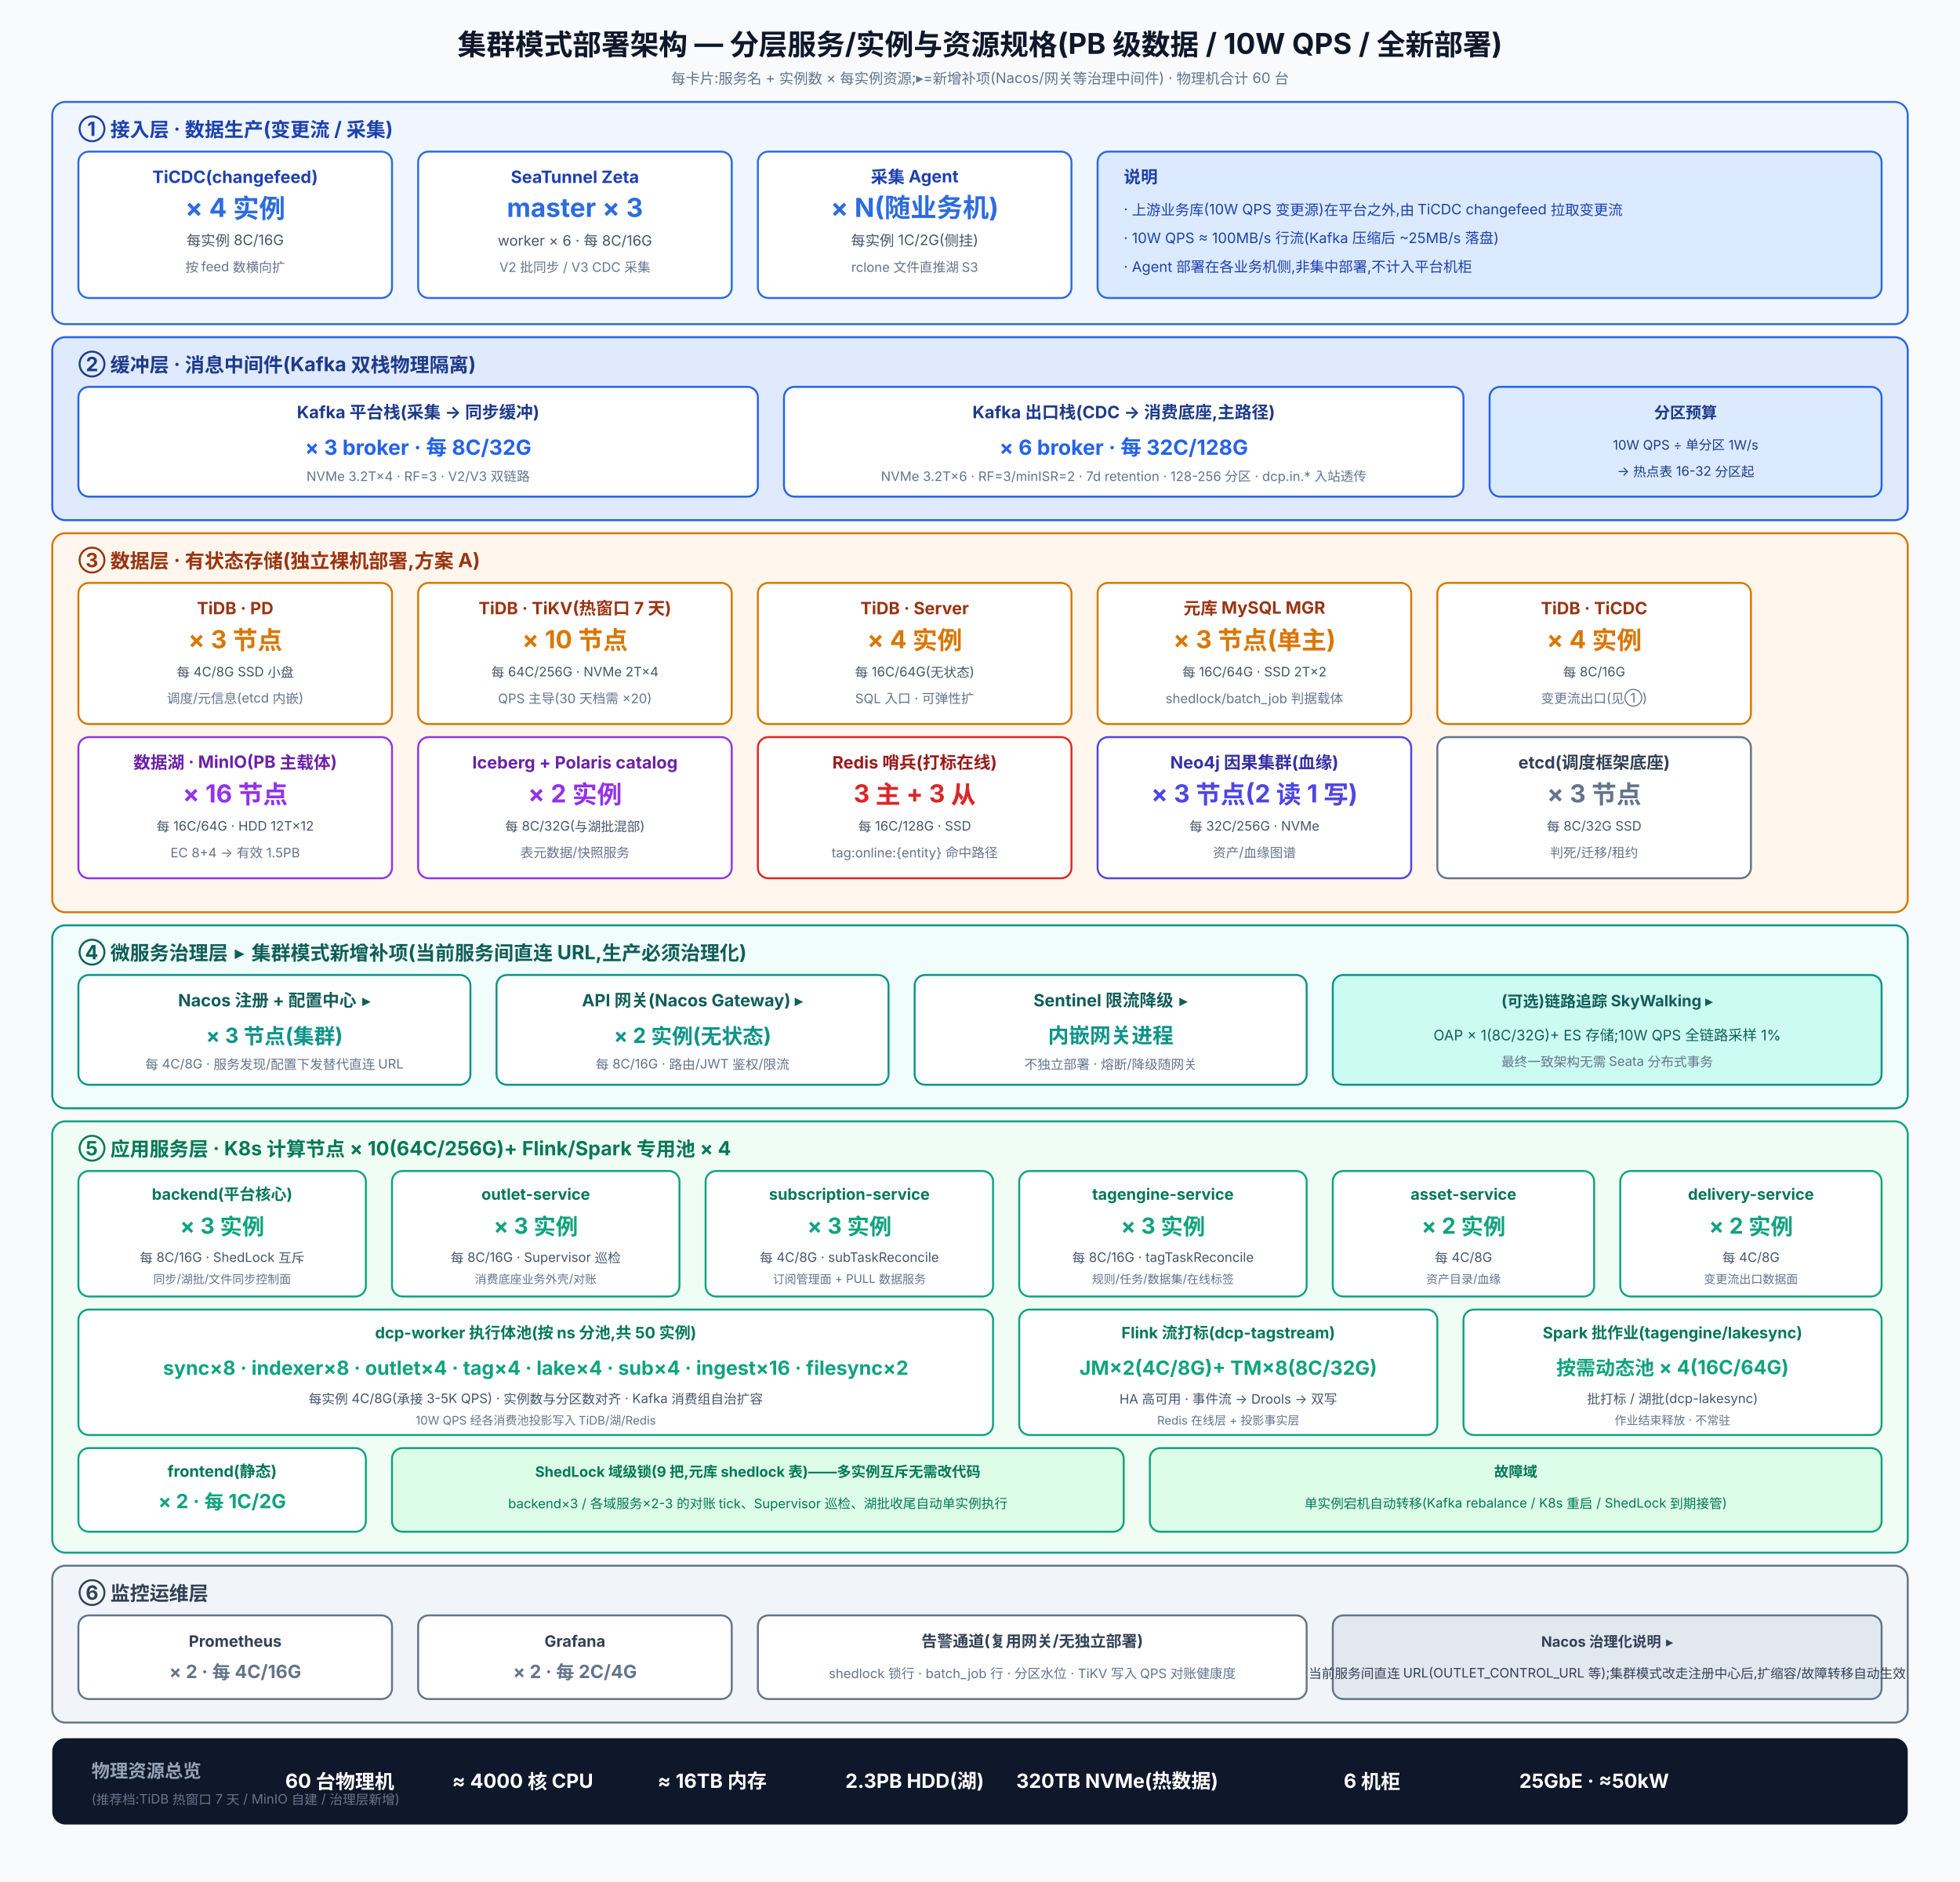
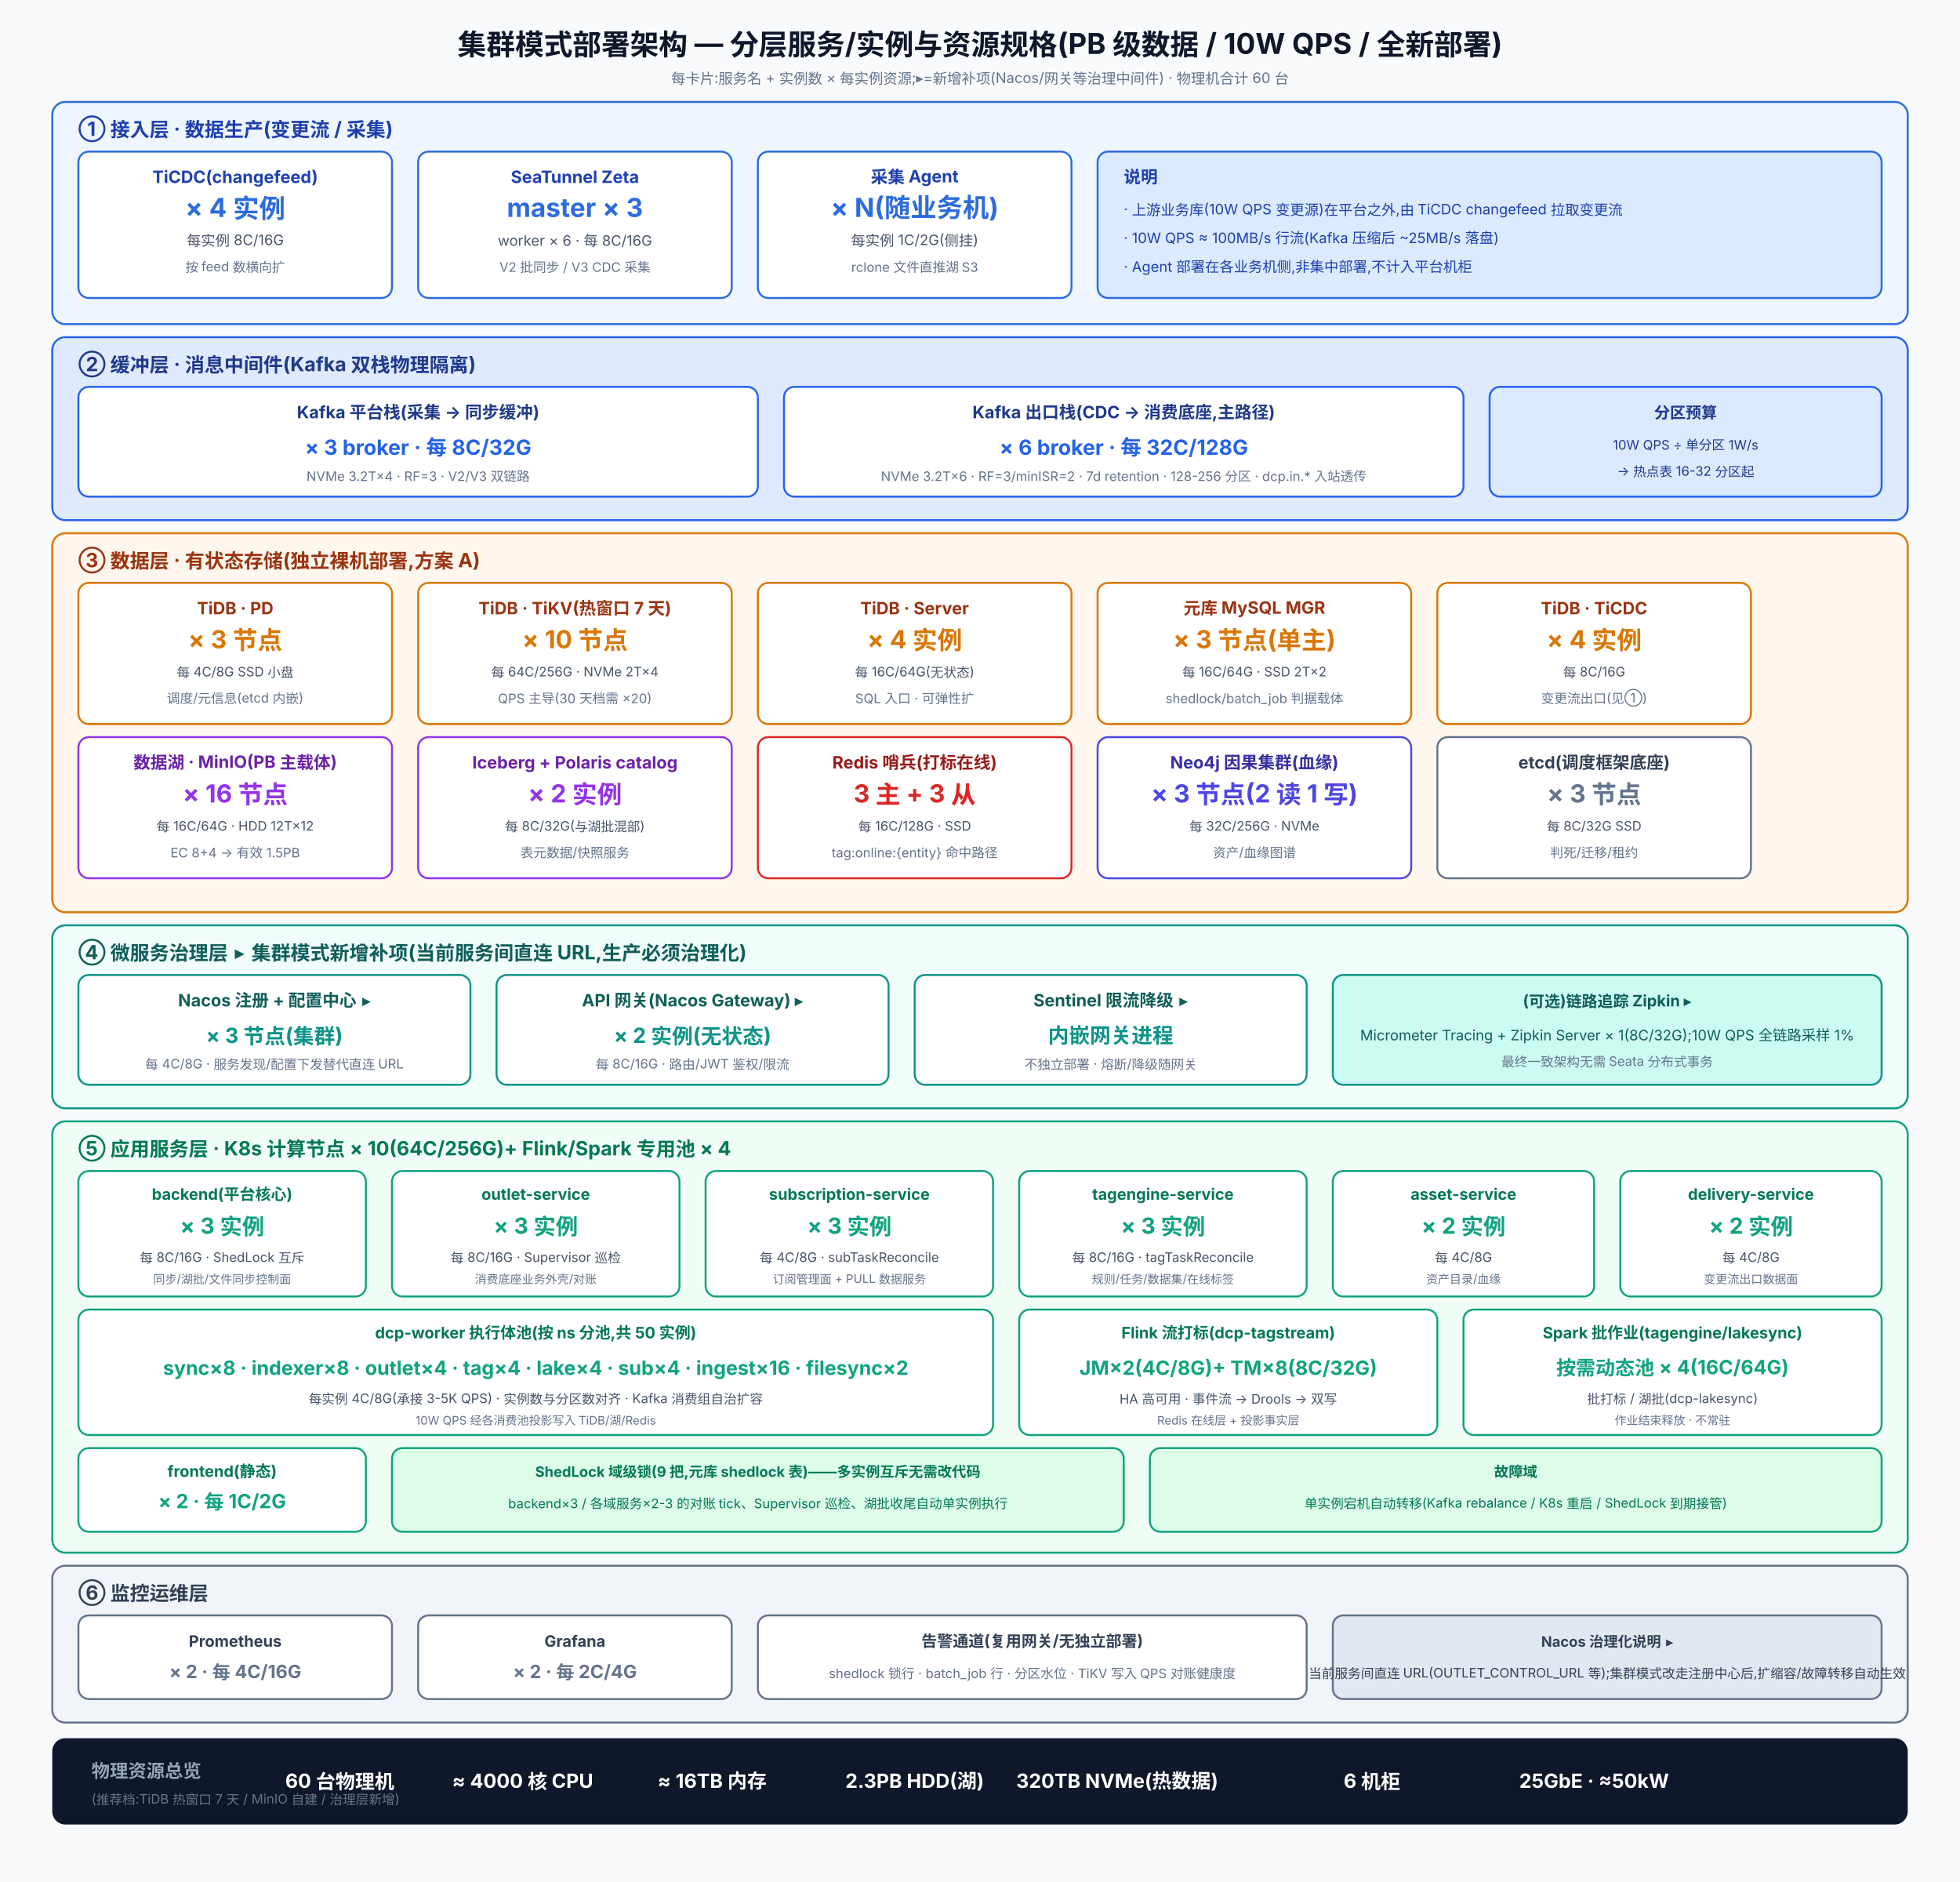
<svg xmlns="http://www.w3.org/2000/svg" viewBox="0 0 1500 1440" font-family="-apple-system, 'PingFang SC', 'Microsoft YaHei', sans-serif">
  <rect x="0" y="0" width="1500" height="1440" fill="#f8fafc" />
  <text x="750" y="42" font-size="22" font-weight="bold" fill="#0f172a" text-anchor="middle">集群模式部署架构 — 分层服务/实例与资源规格(PB 级数据 / 10W QPS / 全新部署)</text>
  <text x="750" y="64" font-size="11" fill="#64748b" text-anchor="middle">每卡片:服务名 + 实例数 × 每实例资源;▸=新增补项(Nacos/网关等治理中间件) · 物理机合计 60 台</text>
  <rect x="40" y="78" width="1420" height="170" rx="10" fill="#eff6ff" stroke="#2d6cdf" stroke-width="1.5" />
  <text x="60" y="104" font-size="15" font-weight="bold" fill="#1e40af">① 接入层 · 数据生产(变更流 / 采集)</text>
  <rect x="60" y="116" width="240" height="112" rx="8" fill="#ffffff" stroke="#2d6cdf" stroke-width="1.5" />
  <text x="180" y="140" font-size="13" font-weight="bold" fill="#1e40af" text-anchor="middle">TiCDC(changefeed)</text>
  <text x="180" y="166" font-size="20" font-weight="bold" fill="#2d6cdf" text-anchor="middle">× 4 实例</text>
  <text x="180" y="188" font-size="11" fill="#475569" text-anchor="middle">每实例 8C/16G</text>
  <text x="180" y="208" font-size="10" fill="#64748b" text-anchor="middle">按 feed 数横向扩</text>
  <rect x="320" y="116" width="240" height="112" rx="8" fill="#ffffff" stroke="#2d6cdf" stroke-width="1.5" />
  <text x="440" y="140" font-size="13" font-weight="bold" fill="#1e40af" text-anchor="middle">SeaTunnel Zeta</text>
  <text x="440" y="166" font-size="20" font-weight="bold" fill="#2d6cdf" text-anchor="middle">master × 3</text>
  <text x="440" y="188" font-size="11" fill="#475569" text-anchor="middle">worker × 6 · 每 8C/16G</text>
  <text x="440" y="208" font-size="10" fill="#64748b" text-anchor="middle">V2 批同步 / V3 CDC 采集</text>
  <rect x="580" y="116" width="240" height="112" rx="8" fill="#ffffff" stroke="#2d6cdf" stroke-width="1.5" />
  <text x="700" y="140" font-size="13" font-weight="bold" fill="#1e40af" text-anchor="middle">采集 Agent</text>
  <text x="700" y="166" font-size="20" font-weight="bold" fill="#2d6cdf" text-anchor="middle">× N(随业务机)</text>
  <text x="700" y="188" font-size="11" fill="#475569" text-anchor="middle">每实例 1C/2G(侧挂)</text>
  <text x="700" y="208" font-size="10" fill="#64748b" text-anchor="middle">rclone 文件直推湖 S3</text>
  <rect x="840" y="116" width="600" height="112" rx="8" fill="#dbeafe" stroke="#2d6cdf" stroke-width="1.5" />
  <text x="860" y="140" font-size="13" font-weight="bold" fill="#1e40af">说明</text>
  <text x="860" y="164" font-size="11" fill="#1e40af">· 上游业务库(10W QPS 变更源)在平台之外,由 TiCDC changefeed 拉取变更流</text>
  <text x="860" y="186" font-size="11" fill="#1e40af">· 10W QPS ≈ 100MB/s 行流(Kafka 压缩后 ~25MB/s 落盘)</text>
  <text x="860" y="208" font-size="11" fill="#1e40af">· Agent 部署在各业务机侧,非集中部署,不计入平台机柜</text>
  <rect x="40" y="258" width="1420" height="140" rx="10" fill="#e0eaff" stroke="#2563eb" stroke-width="1.5" />
  <text x="60" y="284" font-size="15" font-weight="bold" fill="#1e3a8a">② 缓冲层 · 消息中间件(Kafka 双栈物理隔离)</text>
  <rect x="60" y="296" width="520" height="84" rx="8" fill="#ffffff" stroke="#2563eb" stroke-width="1.5" />
  <text x="320" y="320" font-size="13" font-weight="bold" fill="#1e3a8a" text-anchor="middle">Kafka 平台栈(采集 → 同步缓冲)</text>
  <text x="320" y="348" font-size="16" font-weight="bold" fill="#2563eb" text-anchor="middle">× 3 broker · 每 8C/32G</text>
  <text x="320" y="368" font-size="10" fill="#64748b" text-anchor="middle">NVMe 3.2T×4 · RF=3 · V2/V3 双链路</text>
  <rect x="600" y="296" width="520" height="84" rx="8" fill="#ffffff" stroke="#2563eb" stroke-width="1.5" />
  <text x="860" y="320" font-size="13" font-weight="bold" fill="#1e3a8a" text-anchor="middle">Kafka 出口栈(CDC → 消费底座,主路径)</text>
  <text x="860" y="348" font-size="16" font-weight="bold" fill="#2563eb" text-anchor="middle">× 6 broker · 每 32C/128G</text>
  <text x="860" y="368" font-size="10" fill="#64748b" text-anchor="middle">NVMe 3.2T×6 · RF=3/minISR=2 · 7d retention · 128-256 分区 · dcp.in.* 入站透传</text>
  <rect x="1140" y="296" width="300" height="84" rx="8" fill="#dbeafe" stroke="#2563eb" stroke-width="1.5" />
  <text x="1290" y="320" font-size="12" font-weight="bold" fill="#1e3a8a" text-anchor="middle">分区预算</text>
  <text x="1290" y="344" font-size="10" fill="#1e3a8a" text-anchor="middle">10W QPS ÷ 单分区 1W/s</text>
  <text x="1290" y="364" font-size="10" fill="#1e3a8a" text-anchor="middle">→ 热点表 16-32 分区起</text>
  <rect x="40" y="408" width="1420" height="290" rx="10" fill="#fff7ed" stroke="#d97706" stroke-width="1.5" />
  <text x="60" y="434" font-size="15" font-weight="bold" fill="#9a3412">③ 数据层 · 有状态存储(独立裸机部署,方案 A)</text>
  <rect x="60" y="446" width="240" height="108" rx="8" fill="#ffffff" stroke="#d97706" stroke-width="1.5" />
  <text x="180" y="470" font-size="13" font-weight="bold" fill="#9a3412" text-anchor="middle">TiDB · PD</text>
  <text x="180" y="496" font-size="19" font-weight="bold" fill="#d97706" text-anchor="middle">× 3 节点</text>
  <text x="180" y="518" font-size="10" fill="#475569" text-anchor="middle">每 4C/8G SSD 小盘</text>
  <text x="180" y="538" font-size="10" fill="#64748b" text-anchor="middle">调度/元信息(etcd 内嵌)</text>
  <rect x="320" y="446" width="240" height="108" rx="8" fill="#ffffff" stroke="#d97706" stroke-width="1.5" />
  <text x="440" y="470" font-size="13" font-weight="bold" fill="#9a3412" text-anchor="middle">TiDB · TiKV(热窗口 7 天)</text>
  <text x="440" y="496" font-size="19" font-weight="bold" fill="#d97706" text-anchor="middle">× 10 节点</text>
  <text x="440" y="518" font-size="10" fill="#475569" text-anchor="middle">每 64C/256G · NVMe 2T×4</text>
  <text x="440" y="538" font-size="10" fill="#64748b" text-anchor="middle">QPS 主导(30 天档需 ×20)</text>
  <rect x="580" y="446" width="240" height="108" rx="8" fill="#ffffff" stroke="#d97706" stroke-width="1.5" />
  <text x="700" y="470" font-size="13" font-weight="bold" fill="#9a3412" text-anchor="middle">TiDB · Server</text>
  <text x="700" y="496" font-size="19" font-weight="bold" fill="#d97706" text-anchor="middle">× 4 实例</text>
  <text x="700" y="518" font-size="10" fill="#475569" text-anchor="middle">每 16C/64G(无状态)</text>
  <text x="700" y="538" font-size="10" fill="#64748b" text-anchor="middle">SQL 入口 · 可弹性扩</text>
  <rect x="840" y="446" width="240" height="108" rx="8" fill="#ffffff" stroke="#d97706" stroke-width="1.5" />
  <text x="960" y="470" font-size="13" font-weight="bold" fill="#9a3412" text-anchor="middle">元库 MySQL MGR</text>
  <text x="960" y="496" font-size="19" font-weight="bold" fill="#d97706" text-anchor="middle">× 3 节点(单主)</text>
  <text x="960" y="518" font-size="10" fill="#475569" text-anchor="middle">每 16C/64G · SSD 2T×2</text>
  <text x="960" y="538" font-size="10" fill="#64748b" text-anchor="middle">shedlock/batch_job 判据载体</text>
  <rect x="1100" y="446" width="240" height="108" rx="8" fill="#ffffff" stroke="#d97706" stroke-width="1.5" />
  <text x="1220" y="470" font-size="13" font-weight="bold" fill="#9a3412" text-anchor="middle">TiDB · TiCDC</text>
  <text x="1220" y="496" font-size="19" font-weight="bold" fill="#d97706" text-anchor="middle">× 4 实例</text>
  <text x="1220" y="518" font-size="10" fill="#475569" text-anchor="middle">每 8C/16G</text>
  <text x="1220" y="538" font-size="10" fill="#64748b" text-anchor="middle">变更流出口(见①)</text>
  <rect x="60" y="564" width="240" height="108" rx="8" fill="#ffffff" stroke="#9333ea" stroke-width="1.5" />
  <text x="180" y="588" font-size="13" font-weight="bold" fill="#6b21a8" text-anchor="middle">数据湖 · MinIO(PB 主载体)</text>
  <text x="180" y="614" font-size="19" font-weight="bold" fill="#9333ea" text-anchor="middle">× 16 节点</text>
  <text x="180" y="636" font-size="10" fill="#475569" text-anchor="middle">每 16C/64G · HDD 12T×12</text>
  <text x="180" y="656" font-size="10" fill="#64748b" text-anchor="middle">EC 8+4 → 有效 1.5PB</text>
  <rect x="320" y="564" width="240" height="108" rx="8" fill="#ffffff" stroke="#9333ea" stroke-width="1.5" />
  <text x="440" y="588" font-size="13" font-weight="bold" fill="#6b21a8" text-anchor="middle">Iceberg + Polaris catalog</text>
  <text x="440" y="614" font-size="19" font-weight="bold" fill="#9333ea" text-anchor="middle">× 2 实例</text>
  <text x="440" y="636" font-size="10" fill="#475569" text-anchor="middle">每 8C/32G(与湖批混部)</text>
  <text x="440" y="656" font-size="10" fill="#64748b" text-anchor="middle">表元数据/快照服务</text>
  <rect x="580" y="564" width="240" height="108" rx="8" fill="#ffffff" stroke="#dc2626" stroke-width="1.5" />
  <text x="700" y="588" font-size="13" font-weight="bold" fill="#991b1b" text-anchor="middle">Redis 哨兵(打标在线)</text>
  <text x="700" y="614" font-size="19" font-weight="bold" fill="#dc2626" text-anchor="middle">3 主 + 3 从</text>
  <text x="700" y="636" font-size="10" fill="#475569" text-anchor="middle">每 16C/128G · SSD</text>
  <text x="700" y="656" font-size="10" fill="#64748b" text-anchor="middle">tag:online:{entity} 命中路径</text>
  <rect x="840" y="564" width="240" height="108" rx="8" fill="#ffffff" stroke="#4f46e5" stroke-width="1.5" />
  <text x="960" y="588" font-size="13" font-weight="bold" fill="#3730a3" text-anchor="middle">Neo4j 因果集群(血缘)</text>
  <text x="960" y="614" font-size="19" font-weight="bold" fill="#4f46e5" text-anchor="middle">× 3 节点(2 读 1 写)</text>
  <text x="960" y="636" font-size="10" fill="#475569" text-anchor="middle">每 32C/256G · NVMe</text>
  <text x="960" y="656" font-size="10" fill="#64748b" text-anchor="middle">资产/血缘图谱</text>
  <rect x="1100" y="564" width="240" height="108" rx="8" fill="#ffffff" stroke="#64748b" stroke-width="1.5" />
  <text x="1220" y="588" font-size="13" font-weight="bold" fill="#334155" text-anchor="middle">etcd(调度框架底座)</text>
  <text x="1220" y="614" font-size="19" font-weight="bold" fill="#64748b" text-anchor="middle">× 3 节点</text>
  <text x="1220" y="636" font-size="10" fill="#475569" text-anchor="middle">每 8C/32G SSD</text>
  <text x="1220" y="656" font-size="10" fill="#64748b" text-anchor="middle">判死/迁移/租约</text>
  <rect x="40" y="708" width="1420" height="140" rx="10" fill="#f0fdfa" stroke="#0d9488" stroke-width="1.5" />
  <text x="60" y="734" font-size="15" font-weight="bold" fill="#115e59">④ 微服务治理层 ▸ 集群模式新增补项(当前服务间直连 URL,生产必须治理化)</text>
  <rect x="60" y="746" width="300" height="84" rx="8" fill="#ffffff" stroke="#0d9488" stroke-width="1.5" />
  <text x="210" y="770" font-size="13" font-weight="bold" fill="#115e59" text-anchor="middle">Nacos 注册 + 配置中心 ▸</text>
  <text x="210" y="798" font-size="16" font-weight="bold" fill="#0d9488" text-anchor="middle">× 3 节点(集群)</text>
  <text x="210" y="818" font-size="10" fill="#64748b" text-anchor="middle">每 4C/8G · 服务发现/配置下发替代直连 URL</text>
  <rect x="380" y="746" width="300" height="84" rx="8" fill="#ffffff" stroke="#0d9488" stroke-width="1.5" />
  <text x="530" y="770" font-size="13" font-weight="bold" fill="#115e59" text-anchor="middle">API 网关(Nacos Gateway) ▸</text>
  <text x="530" y="798" font-size="16" font-weight="bold" fill="#0d9488" text-anchor="middle">× 2 实例(无状态)</text>
  <text x="530" y="818" font-size="10" fill="#64748b" text-anchor="middle">每 8C/16G · 路由/JWT 鉴权/限流</text>
  <rect x="700" y="746" width="300" height="84" rx="8" fill="#ffffff" stroke="#0d9488" stroke-width="1.5" />
  <text x="850" y="770" font-size="13" font-weight="bold" fill="#115e59" text-anchor="middle">Sentinel 限流降级 ▸</text>
  <text x="850" y="798" font-size="16" font-weight="bold" fill="#0d9488" text-anchor="middle">内嵌网关进程</text>
  <text x="850" y="818" font-size="10" fill="#64748b" text-anchor="middle">不独立部署 · 熔断/降级随网关</text>
  <rect x="1020" y="746" width="420" height="84" rx="8" fill="#ccfbf1" stroke="#0d9488" stroke-width="1.5" />
-   <text x="1230" y="770" font-size="12" font-weight="bold" fill="#115e59" text-anchor="middle">(可选)链路追踪 SkyWalking ▸</text>
-   <text x="1230" y="796" font-size="11" fill="#115e59" text-anchor="middle">OAP × 1(8C/32G)+ ES 存储;10W QPS 全链路采样 1%</text>
+   <text x="1230" y="770" font-size="12" font-weight="bold" fill="#115e59" text-anchor="middle">(可选)链路追踪 Zipkin ▸</text>
+   <text x="1230" y="796" font-size="11" fill="#115e59" text-anchor="middle">Micrometer Tracing + Zipkin Server × 1(8C/32G);10W QPS 全链路采样 1%</text>
  <text x="1230" y="816" font-size="10" fill="#64748b" text-anchor="middle">最终一致架构无需 Seata 分布式事务</text>
  <rect x="40" y="858" width="1420" height="330" rx="10" fill="#f0fdf4" stroke="#10a37f" stroke-width="1.5" />
  <text x="60" y="884" font-size="15" font-weight="bold" fill="#047857">⑤ 应用服务层 · K8s 计算节点 × 10(64C/256G)+ Flink/Spark 专用池 × 4</text>
  <rect x="60" y="896" width="220" height="96" rx="8" fill="#ffffff" stroke="#10a37f" stroke-width="1.5" />
  <text x="170" y="918" font-size="12" font-weight="bold" fill="#047857" text-anchor="middle">backend(平台核心)</text>
  <text x="170" y="944" font-size="17" font-weight="bold" fill="#10a37f" text-anchor="middle">× 3 实例</text>
  <text x="170" y="966" font-size="10" fill="#475569" text-anchor="middle">每 8C/16G · ShedLock 互斥</text>
  <text x="170" y="982" font-size="9" fill="#64748b" text-anchor="middle">同步/湖批/文件同步控制面</text>
  <rect x="300" y="896" width="220" height="96" rx="8" fill="#ffffff" stroke="#10a37f" stroke-width="1.5" />
  <text x="410" y="918" font-size="12" font-weight="bold" fill="#047857" text-anchor="middle">outlet-service</text>
  <text x="410" y="944" font-size="17" font-weight="bold" fill="#10a37f" text-anchor="middle">× 3 实例</text>
  <text x="410" y="966" font-size="10" fill="#475569" text-anchor="middle">每 8C/16G · Supervisor 巡检</text>
  <text x="410" y="982" font-size="9" fill="#64748b" text-anchor="middle">消费底座业务外壳/对账</text>
  <rect x="540" y="896" width="220" height="96" rx="8" fill="#ffffff" stroke="#10a37f" stroke-width="1.5" />
  <text x="650" y="918" font-size="12" font-weight="bold" fill="#047857" text-anchor="middle">subscription-service</text>
  <text x="650" y="944" font-size="17" font-weight="bold" fill="#10a37f" text-anchor="middle">× 3 实例</text>
  <text x="650" y="966" font-size="10" fill="#475569" text-anchor="middle">每 4C/8G · subTaskReconcile</text>
  <text x="650" y="982" font-size="9" fill="#64748b" text-anchor="middle">订阅管理面 + PULL 数据服务</text>
  <rect x="780" y="896" width="220" height="96" rx="8" fill="#ffffff" stroke="#10a37f" stroke-width="1.5" />
  <text x="890" y="918" font-size="12" font-weight="bold" fill="#047857" text-anchor="middle">tagengine-service</text>
  <text x="890" y="944" font-size="17" font-weight="bold" fill="#10a37f" text-anchor="middle">× 3 实例</text>
  <text x="890" y="966" font-size="10" fill="#475569" text-anchor="middle">每 8C/16G · tagTaskReconcile</text>
  <text x="890" y="982" font-size="9" fill="#64748b" text-anchor="middle">规则/任务/数据集/在线标签</text>
  <rect x="1020" y="896" width="200" height="96" rx="8" fill="#ffffff" stroke="#10a37f" stroke-width="1.5" />
  <text x="1120" y="918" font-size="12" font-weight="bold" fill="#047857" text-anchor="middle">asset-service</text>
  <text x="1120" y="944" font-size="17" font-weight="bold" fill="#10a37f" text-anchor="middle">× 2 实例</text>
  <text x="1120" y="966" font-size="10" fill="#475569" text-anchor="middle">每 4C/8G</text>
  <text x="1120" y="982" font-size="9" fill="#64748b" text-anchor="middle">资产目录/血缘</text>
  <rect x="1240" y="896" width="200" height="96" rx="8" fill="#ffffff" stroke="#10a37f" stroke-width="1.5" />
  <text x="1340" y="918" font-size="12" font-weight="bold" fill="#047857" text-anchor="middle">delivery-service</text>
  <text x="1340" y="944" font-size="17" font-weight="bold" fill="#10a37f" text-anchor="middle">× 2 实例</text>
  <text x="1340" y="966" font-size="10" fill="#475569" text-anchor="middle">每 4C/8G</text>
  <text x="1340" y="982" font-size="9" fill="#64748b" text-anchor="middle">变更流出口数据面</text>
  <rect x="60" y="1002" width="700" height="96" rx="8" fill="#ffffff" stroke="#10a37f" stroke-width="1.5" />
  <text x="410" y="1024" font-size="12" font-weight="bold" fill="#047857" text-anchor="middle">dcp-worker 执行体池(按 ns 分池,共 50 实例)</text>
  <text x="410" y="1052" font-size="15" font-weight="bold" fill="#10a37f" text-anchor="middle">sync×8 · indexer×8 · outlet×4 · tag×4 · lake×4 · sub×4 · ingest×16 · filesync×2</text>
  <text x="410" y="1074" font-size="10" fill="#475569" text-anchor="middle">每实例 4C/8G(承接 3-5K QPS) · 实例数与分区数对齐 · Kafka 消费组自治扩容</text>
  <text x="410" y="1090" font-size="9" fill="#64748b" text-anchor="middle">10W QPS 经各消费池投影写入 TiDB/湖/Redis</text>
  <rect x="780" y="1002" width="320" height="96" rx="8" fill="#ffffff" stroke="#10a37f" stroke-width="1.5" />
  <text x="940" y="1024" font-size="12" font-weight="bold" fill="#047857" text-anchor="middle">Flink 流打标(dcp-tagstream)</text>
  <text x="940" y="1052" font-size="15" font-weight="bold" fill="#10a37f" text-anchor="middle">JM×2(4C/8G)+ TM×8(8C/32G)</text>
  <text x="940" y="1074" font-size="10" fill="#475569" text-anchor="middle">HA 高可用 · 事件流 → Drools → 双写</text>
  <text x="940" y="1090" font-size="9" fill="#64748b" text-anchor="middle">Redis 在线层 + 投影事实层</text>
  <rect x="1120" y="1002" width="320" height="96" rx="8" fill="#ffffff" stroke="#10a37f" stroke-width="1.5" />
  <text x="1280" y="1024" font-size="12" font-weight="bold" fill="#047857" text-anchor="middle">Spark 批作业(tagengine/lakesync)</text>
  <text x="1280" y="1052" font-size="15" font-weight="bold" fill="#10a37f" text-anchor="middle">按需动态池 × 4(16C/64G)</text>
  <text x="1280" y="1074" font-size="10" fill="#475569" text-anchor="middle">批打标 / 湖批(dcp-lakesync)</text>
  <text x="1280" y="1090" font-size="9" fill="#64748b" text-anchor="middle">作业结束释放 · 不常驻</text>
  <rect x="60" y="1108" width="220" height="64" rx="8" fill="#ffffff" stroke="#10a37f" stroke-width="1.5" />
  <text x="170" y="1130" font-size="12" font-weight="bold" fill="#047857" text-anchor="middle">frontend(静态)</text>
  <text x="170" y="1154" font-size="15" font-weight="bold" fill="#10a37f" text-anchor="middle">× 2 · 每 1C/2G</text>
  <rect x="300" y="1108" width="560" height="64" rx="8" fill="#dcfce7" stroke="#10a37f" stroke-width="1.5" />
  <text x="580" y="1130" font-size="11" font-weight="bold" fill="#047857" text-anchor="middle">ShedLock 域级锁(9 把,元库 shedlock 表)——多实例互斥无需改代码</text>
  <text x="580" y="1154" font-size="10" fill="#047857" text-anchor="middle">backend×3 / 各域服务×2-3 的对账 tick、Supervisor 巡检、湖批收尾自动单实例执行</text>
  <rect x="880" y="1108" width="560" height="64" rx="8" fill="#dcfce7" stroke="#10a37f" stroke-width="1.5" />
  <text x="1160" y="1130" font-size="11" font-weight="bold" fill="#047857" text-anchor="middle">故障域</text>
  <text x="1160" y="1154" font-size="10" fill="#047857" text-anchor="middle">单实例宕机自动转移(Kafka rebalance / K8s 重启 / ShedLock 到期接管)</text>
  <rect x="40" y="1198" width="1420" height="120" rx="10" fill="#f1f5f9" stroke="#64748b" stroke-width="1.5" />
  <text x="60" y="1224" font-size="15" font-weight="bold" fill="#334155">⑥ 监控运维层</text>
  <rect x="60" y="1236" width="240" height="64" rx="8" fill="#ffffff" stroke="#64748b" stroke-width="1.5" />
  <text x="180" y="1260" font-size="12" font-weight="bold" fill="#334155" text-anchor="middle">Prometheus</text>
  <text x="180" y="1284" font-size="14" font-weight="bold" fill="#64748b" text-anchor="middle">× 2 · 每 4C/16G</text>
  <rect x="320" y="1236" width="240" height="64" rx="8" fill="#ffffff" stroke="#64748b" stroke-width="1.5" />
  <text x="440" y="1260" font-size="12" font-weight="bold" fill="#334155" text-anchor="middle">Grafana</text>
  <text x="440" y="1284" font-size="14" font-weight="bold" fill="#64748b" text-anchor="middle">× 2 · 每 2C/4G</text>
  <rect x="580" y="1236" width="420" height="64" rx="8" fill="#ffffff" stroke="#64748b" stroke-width="1.5" />
  <text x="790" y="1260" font-size="12" font-weight="bold" fill="#334155" text-anchor="middle">告警通道(复用网关/无独立部署)</text>
  <text x="790" y="1284" font-size="10" fill="#64748b" text-anchor="middle">shedlock 锁行 · batch_job 行 · 分区水位 · TiKV 写入 QPS 对账健康度</text>
  <rect x="1020" y="1236" width="420" height="64" rx="8" fill="#e2e8f0" stroke="#64748b" stroke-width="1.5" />
  <text x="1230" y="1260" font-size="11" font-weight="bold" fill="#334155" text-anchor="middle">Nacos 治理化说明 ▸</text>
  <text x="1230" y="1284" font-size="10" fill="#334155" text-anchor="middle">当前服务间直连 URL(OUTLET_CONTROL_URL 等);集群模式改走注册中心后,扩缩容/故障转移自动生效</text>
  <rect x="40" y="1330" width="1420" height="66" rx="10" fill="#0f172a" />
  <text x="70" y="1360" font-size="14" font-weight="bold" fill="#94a3b8">物理资源总览</text>
  <text x="70" y="1380" font-size="10" fill="#64748b">(推荐档:TiDB 热窗口 7 天 / MinIO 自建 / 治理层新增)</text>
  <text x="260" y="1368" font-size="15" font-weight="bold" fill="#ffffff" text-anchor="middle">60 台物理机</text>
  <text x="400" y="1368" font-size="15" font-weight="bold" fill="#ffffff" text-anchor="middle">≈ 4000 核 CPU</text>
  <text x="545" y="1368" font-size="15" font-weight="bold" fill="#ffffff" text-anchor="middle">≈ 16TB 内存</text>
  <text x="700" y="1368" font-size="15" font-weight="bold" fill="#ffffff" text-anchor="middle">2.3PB HDD(湖)</text>
  <text x="855" y="1368" font-size="15" font-weight="bold" fill="#ffffff" text-anchor="middle">320TB NVMe(热数据)</text>
  <text x="1050" y="1368" font-size="15" font-weight="bold" fill="#ffffff" text-anchor="middle">6 机柜</text>
  <text x="1220" y="1368" font-size="15" font-weight="bold" fill="#ffffff" text-anchor="middle">25GbE · ≈50kW</text>
</svg>
